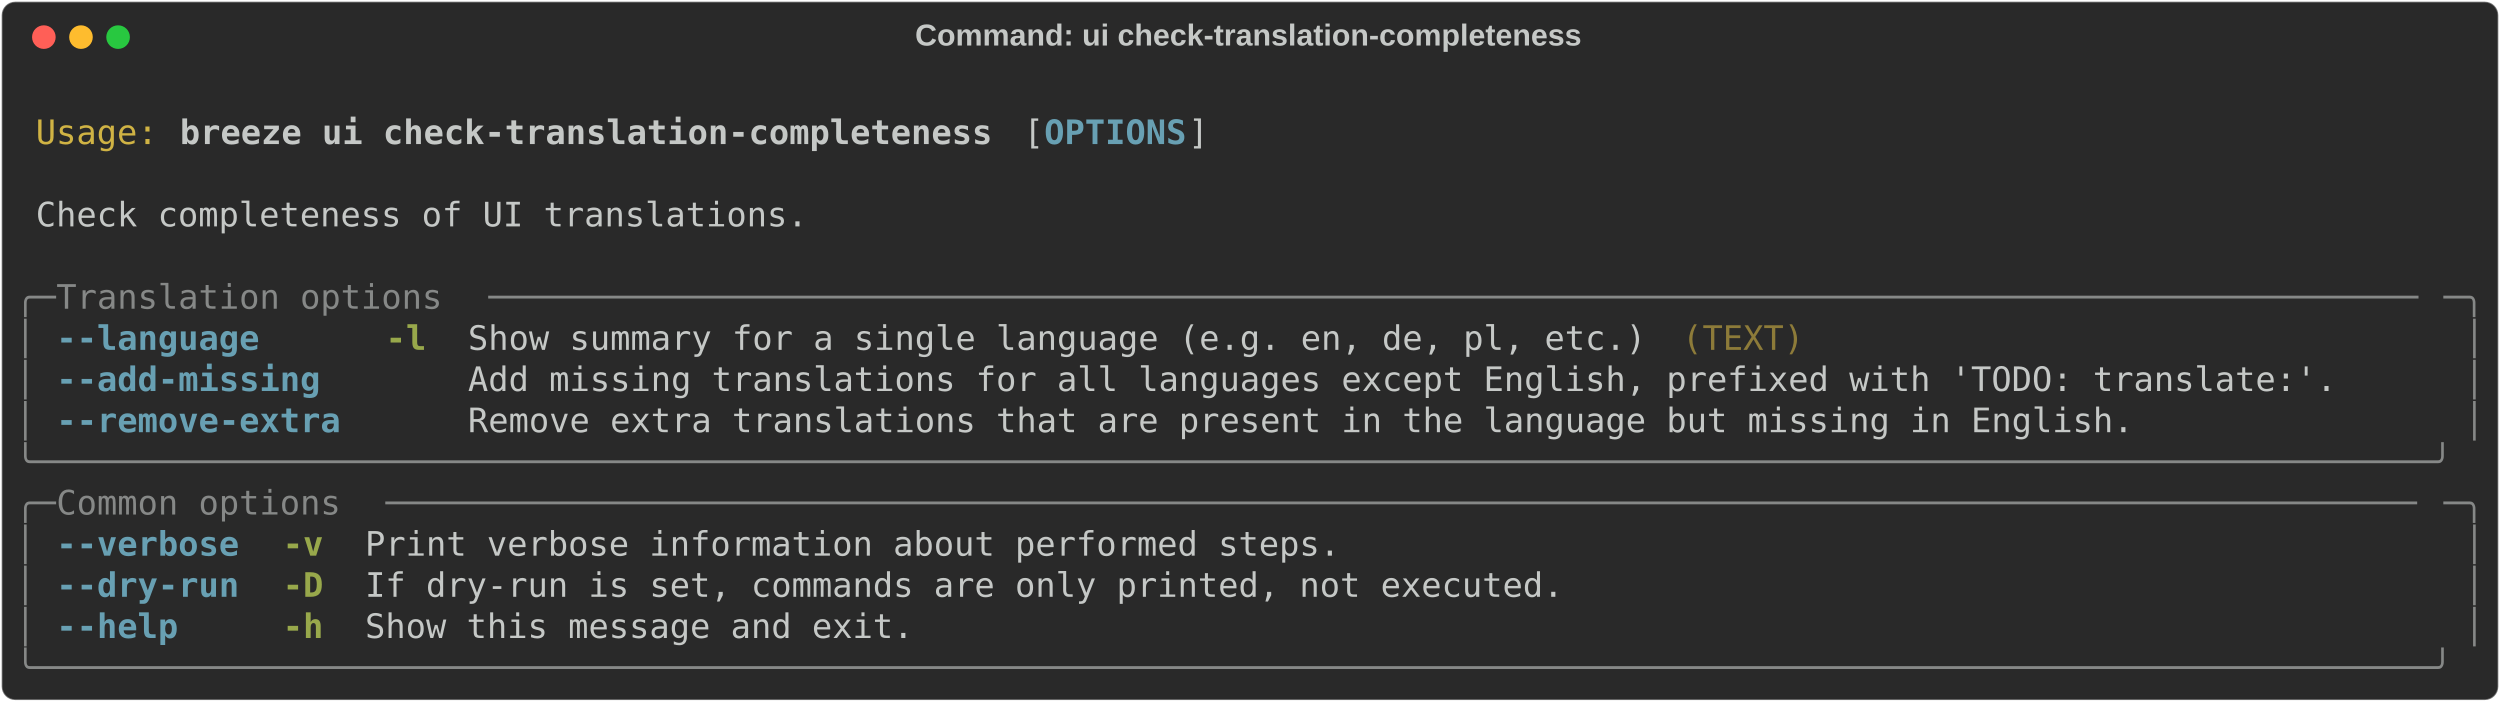
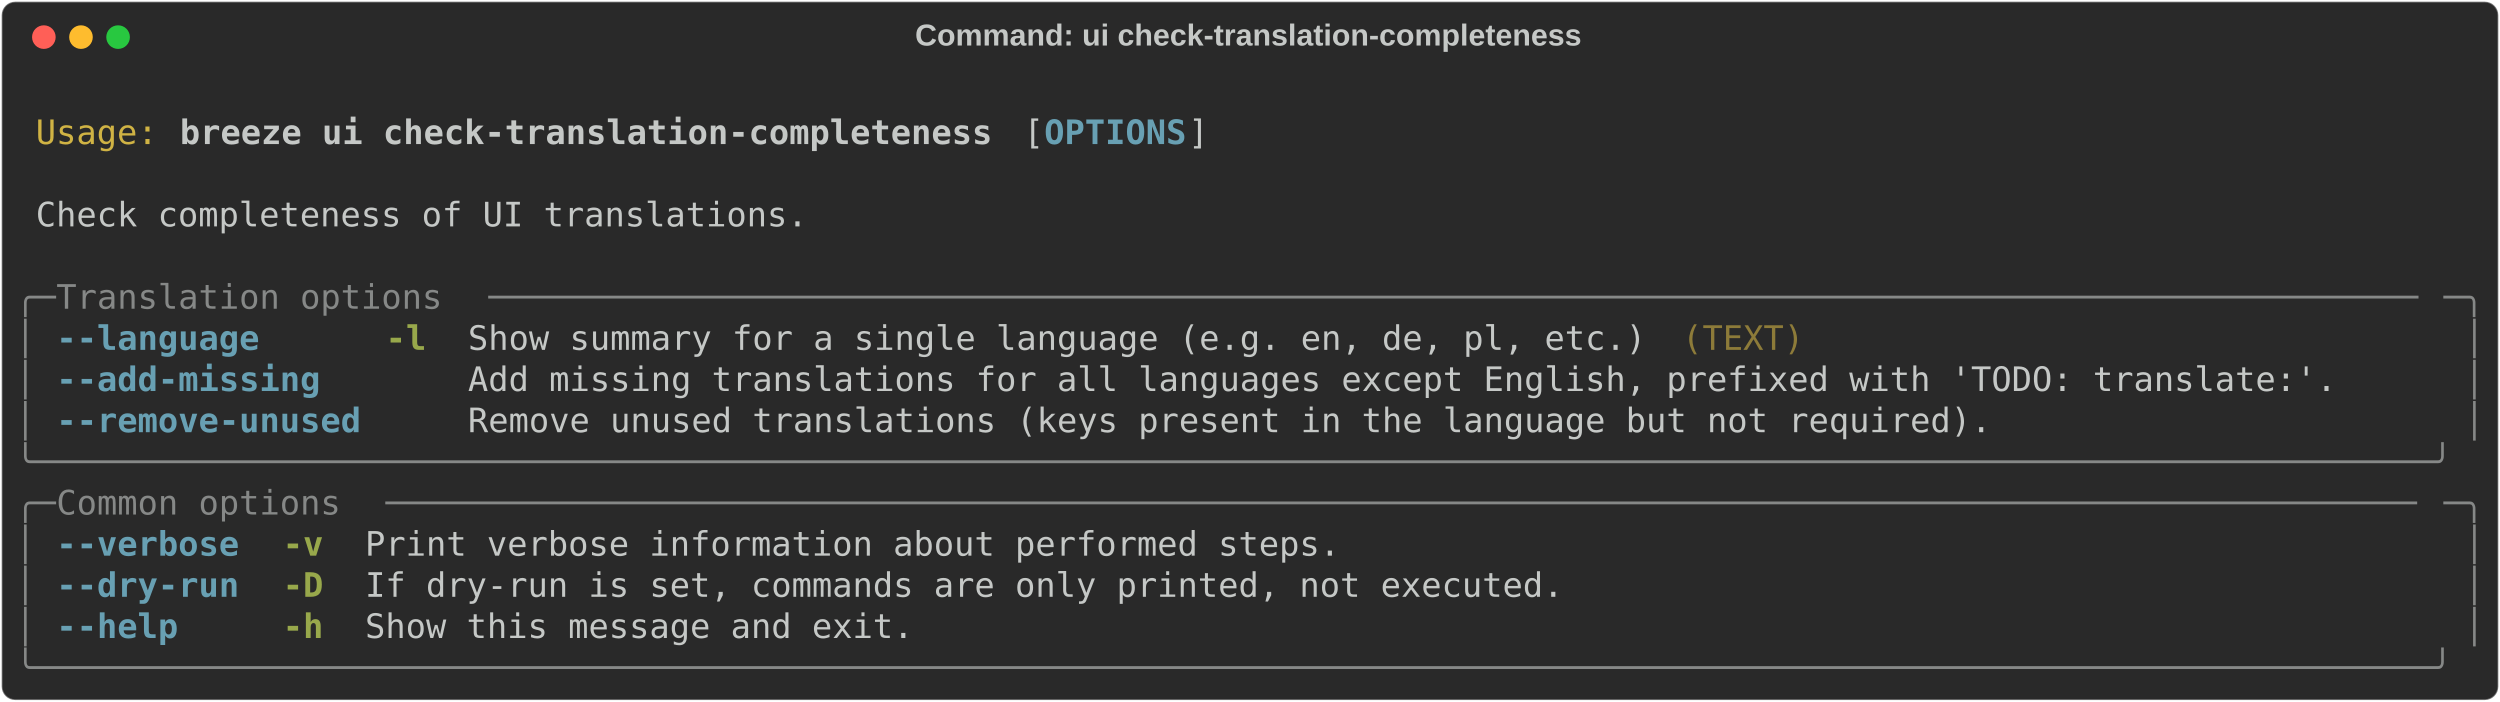
<svg xmlns="http://www.w3.org/2000/svg" class="rich-terminal" viewBox="0 0 1482 416.0">
  <style>

    @font-face {
        font-family: "Fira Code";
        src: local("FiraCode-Regular"),
                url("https://cdnjs.cloudflare.com/ajax/libs/firacode/6.2.0/woff2/FiraCode-Regular.woff2") format("woff2"),
                url("https://cdnjs.cloudflare.com/ajax/libs/firacode/6.2.0/woff/FiraCode-Regular.woff") format("woff");
        font-style: normal;
        font-weight: 400;
    }
    @font-face {
        font-family: "Fira Code";
        src: local("FiraCode-Bold"),
                url("https://cdnjs.cloudflare.com/ajax/libs/firacode/6.2.0/woff2/FiraCode-Bold.woff2") format("woff2"),
                url("https://cdnjs.cloudflare.com/ajax/libs/firacode/6.2.0/woff/FiraCode-Bold.woff") format("woff");
        font-style: bold;
        font-weight: 700;
    }

    .breeze-ui-check-translation-completeness-matrix {
        font-family: Fira Code, monospace;
        font-size: 20px;
        line-height: 24.4px;
        font-variant-east-asian: full-width;
    }

    .breeze-ui-check-translation-completeness-title {
        font-size: 18px;
        font-weight: bold;
        font-family: arial;
    }

    .breeze-ui-check-translation-completeness-r1 { fill: #c5c8c6 }
.breeze-ui-check-translation-completeness-r2 { fill: #d0b344 }
.breeze-ui-check-translation-completeness-r3 { fill: #c5c8c6;font-weight: bold }
.breeze-ui-check-translation-completeness-r4 { fill: #68a0b3;font-weight: bold }
.breeze-ui-check-translation-completeness-r5 { fill: #868887 }
.breeze-ui-check-translation-completeness-r6 { fill: #98a84b;font-weight: bold }
.breeze-ui-check-translation-completeness-r7 { fill: #8d7b39 }
    </style>
  <defs>
    <clipPath id="breeze-ui-check-translation-completeness-clip-terminal">
      <rect x="0" y="0" width="1463.0" height="365.0" />
    </clipPath>
    <clipPath id="breeze-ui-check-translation-completeness-line-0">
      <rect x="0" y="1.5" width="1464" height="24.65" />
    </clipPath>
    <clipPath id="breeze-ui-check-translation-completeness-line-1">
      <rect x="0" y="25.9" width="1464" height="24.65" />
    </clipPath>
    <clipPath id="breeze-ui-check-translation-completeness-line-2">
      <rect x="0" y="50.3" width="1464" height="24.65" />
    </clipPath>
    <clipPath id="breeze-ui-check-translation-completeness-line-3">
      <rect x="0" y="74.7" width="1464" height="24.65" />
    </clipPath>
    <clipPath id="breeze-ui-check-translation-completeness-line-4">
      <rect x="0" y="99.1" width="1464" height="24.65" />
    </clipPath>
    <clipPath id="breeze-ui-check-translation-completeness-line-5">
      <rect x="0" y="123.5" width="1464" height="24.65" />
    </clipPath>
    <clipPath id="breeze-ui-check-translation-completeness-line-6">
      <rect x="0" y="147.9" width="1464" height="24.65" />
    </clipPath>
    <clipPath id="breeze-ui-check-translation-completeness-line-7">
      <rect x="0" y="172.3" width="1464" height="24.65" />
    </clipPath>
    <clipPath id="breeze-ui-check-translation-completeness-line-8">
      <rect x="0" y="196.7" width="1464" height="24.65" />
    </clipPath>
    <clipPath id="breeze-ui-check-translation-completeness-line-9">
      <rect x="0" y="221.1" width="1464" height="24.65" />
    </clipPath>
    <clipPath id="breeze-ui-check-translation-completeness-line-10">
      <rect x="0" y="245.5" width="1464" height="24.65" />
    </clipPath>
    <clipPath id="breeze-ui-check-translation-completeness-line-11">
      <rect x="0" y="269.9" width="1464" height="24.65" />
    </clipPath>
    <clipPath id="breeze-ui-check-translation-completeness-line-12">
      <rect x="0" y="294.3" width="1464" height="24.65" />
    </clipPath>
    <clipPath id="breeze-ui-check-translation-completeness-line-13">
      <rect x="0" y="318.7" width="1464" height="24.65" />
    </clipPath>
  </defs>
  <rect fill="#292929" stroke="rgba(255,255,255,0.35)" stroke-width="1" x="1" y="1" width="1480" height="414" rx="8" />
  <text class="breeze-ui-check-translation-completeness-title" fill="#c5c8c6" text-anchor="middle" x="740" y="27">Command: ui check-translation-completeness</text>
  <g transform="translate(26,22)">
    <circle cx="0" cy="0" r="7" fill="#ff5f57" />
    <circle cx="22" cy="0" r="7" fill="#febc2e" />
    <circle cx="44" cy="0" r="7" fill="#28c840" />
  </g>
  <g transform="translate(9, 41)" clip-path="url(#breeze-ui-check-translation-completeness-clip-terminal)">
    <g class="breeze-ui-check-translation-completeness-matrix">
      <text class="breeze-ui-check-translation-completeness-r1" x="1464" y="20" textLength="12.2" clip-path="url(#breeze-ui-check-translation-completeness-line-0)">
</text>
      <text class="breeze-ui-check-translation-completeness-r2" x="12.2" y="44.4" textLength="73.2" clip-path="url(#breeze-ui-check-translation-completeness-line-1)">Usage:</text>
      <text class="breeze-ui-check-translation-completeness-r3" x="97.6" y="44.4" textLength="488" clip-path="url(#breeze-ui-check-translation-completeness-line-1)">breeze ui check-translation-completeness</text>
      <text class="breeze-ui-check-translation-completeness-r1" x="597.8" y="44.4" textLength="12.2" clip-path="url(#breeze-ui-check-translation-completeness-line-1)">[</text>
      <text class="breeze-ui-check-translation-completeness-r4" x="610" y="44.4" textLength="85.4" clip-path="url(#breeze-ui-check-translation-completeness-line-1)">OPTIONS</text>
      <text class="breeze-ui-check-translation-completeness-r1" x="695.4" y="44.4" textLength="12.2" clip-path="url(#breeze-ui-check-translation-completeness-line-1)">]</text>
      <text class="breeze-ui-check-translation-completeness-r1" x="1464" y="44.4" textLength="12.2" clip-path="url(#breeze-ui-check-translation-completeness-line-1)">
</text>
      <text class="breeze-ui-check-translation-completeness-r1" x="1464" y="68.8" textLength="12.2" clip-path="url(#breeze-ui-check-translation-completeness-line-2)">
</text>
      <text class="breeze-ui-check-translation-completeness-r1" x="12.2" y="93.2" textLength="463.6" clip-path="url(#breeze-ui-check-translation-completeness-line-3)">Check completeness of UI translations.</text>
      <text class="breeze-ui-check-translation-completeness-r1" x="1464" y="93.2" textLength="12.2" clip-path="url(#breeze-ui-check-translation-completeness-line-3)">
</text>
      <text class="breeze-ui-check-translation-completeness-r1" x="1464" y="117.6" textLength="12.2" clip-path="url(#breeze-ui-check-translation-completeness-line-4)">
</text>
      <text class="breeze-ui-check-translation-completeness-r5" x="0" y="142" textLength="24.4" clip-path="url(#breeze-ui-check-translation-completeness-line-5)">╭─</text>
      <text class="breeze-ui-check-translation-completeness-r5" x="24.4" y="142" textLength="256.2" clip-path="url(#breeze-ui-check-translation-completeness-line-5)"> Translation options </text>
      <text class="breeze-ui-check-translation-completeness-r5" x="280.6" y="142" textLength="1159" clip-path="url(#breeze-ui-check-translation-completeness-line-5)">───────────────────────────────────────────────────────────────────────────────────────────────</text>
      <text class="breeze-ui-check-translation-completeness-r5" x="1439.6" y="142" textLength="24.4" clip-path="url(#breeze-ui-check-translation-completeness-line-5)">─╮</text>
      <text class="breeze-ui-check-translation-completeness-r1" x="1464" y="142" textLength="12.2" clip-path="url(#breeze-ui-check-translation-completeness-line-5)">
</text>
      <text class="breeze-ui-check-translation-completeness-r5" x="0" y="166.4" textLength="12.2" clip-path="url(#breeze-ui-check-translation-completeness-line-6)">│</text>
      <text class="breeze-ui-check-translation-completeness-r4" x="24.4" y="166.4" textLength="170.8" clip-path="url(#breeze-ui-check-translation-completeness-line-6)">--language    </text>
      <text class="breeze-ui-check-translation-completeness-r6" x="219.6" y="166.4" textLength="24.4" clip-path="url(#breeze-ui-check-translation-completeness-line-6)">-l</text>
      <text class="breeze-ui-check-translation-completeness-r1" x="268.4" y="166.4" textLength="719.8" clip-path="url(#breeze-ui-check-translation-completeness-line-6)">Show summary for a single language (e.g. en, de, pl, etc.) </text>
      <text class="breeze-ui-check-translation-completeness-r7" x="988.2" y="166.4" textLength="73.2" clip-path="url(#breeze-ui-check-translation-completeness-line-6)">(TEXT)</text>
      <text class="breeze-ui-check-translation-completeness-r5" x="1451.8" y="166.4" textLength="12.2" clip-path="url(#breeze-ui-check-translation-completeness-line-6)">│</text>
      <text class="breeze-ui-check-translation-completeness-r1" x="1464" y="166.4" textLength="12.2" clip-path="url(#breeze-ui-check-translation-completeness-line-6)">
</text>
      <text class="breeze-ui-check-translation-completeness-r5" x="0" y="190.8" textLength="12.2" clip-path="url(#breeze-ui-check-translation-completeness-line-7)">│</text>
      <text class="breeze-ui-check-translation-completeness-r4" x="24.4" y="190.8" textLength="170.8" clip-path="url(#breeze-ui-check-translation-completeness-line-7)">--add-missing </text>
      <text class="breeze-ui-check-translation-completeness-r1" x="268.4" y="190.8" textLength="1122.4" clip-path="url(#breeze-ui-check-translation-completeness-line-7)">Add missing translations for all languages except English, prefixed with 'TODO: translate:'.</text>
      <text class="breeze-ui-check-translation-completeness-r5" x="1451.8" y="190.8" textLength="12.2" clip-path="url(#breeze-ui-check-translation-completeness-line-7)">│</text>
      <text class="breeze-ui-check-translation-completeness-r1" x="1464" y="190.8" textLength="12.2" clip-path="url(#breeze-ui-check-translation-completeness-line-7)">
</text>
      <text class="breeze-ui-check-translation-completeness-r5" x="0" y="215.2" textLength="12.2" clip-path="url(#breeze-ui-check-translation-completeness-line-8)">│</text>
-       <text class="breeze-ui-check-translation-completeness-r4" x="24.4" y="215.2" textLength="170.8" clip-path="url(#breeze-ui-check-translation-completeness-line-8)">--remove-extra</text>
-       <text class="breeze-ui-check-translation-completeness-r1" x="268.4" y="215.2" textLength="1000.4" clip-path="url(#breeze-ui-check-translation-completeness-line-8)">Remove extra translations that are present in the language but missing in English.</text>
+       <text class="breeze-ui-check-translation-completeness-r4" x="24.4" y="215.2" textLength="170.8" clip-path="url(#breeze-ui-check-translation-completeness-line-8)">--remove-unused</text>
+       <text class="breeze-ui-check-translation-completeness-r1" x="268.4" y="215.2" textLength="1000.4" clip-path="url(#breeze-ui-check-translation-completeness-line-8)">Remove unused translations (keys present in the language but not required).</text>
      <text class="breeze-ui-check-translation-completeness-r5" x="1451.8" y="215.2" textLength="12.2" clip-path="url(#breeze-ui-check-translation-completeness-line-8)">│</text>
      <text class="breeze-ui-check-translation-completeness-r1" x="1464" y="215.2" textLength="12.2" clip-path="url(#breeze-ui-check-translation-completeness-line-8)">
</text>
      <text class="breeze-ui-check-translation-completeness-r5" x="0" y="239.6" textLength="1464" clip-path="url(#breeze-ui-check-translation-completeness-line-9)">╰──────────────────────────────────────────────────────────────────────────────────────────────────────────────────────╯</text>
      <text class="breeze-ui-check-translation-completeness-r1" x="1464" y="239.6" textLength="12.2" clip-path="url(#breeze-ui-check-translation-completeness-line-9)">
</text>
      <text class="breeze-ui-check-translation-completeness-r5" x="0" y="264" textLength="24.4" clip-path="url(#breeze-ui-check-translation-completeness-line-10)">╭─</text>
      <text class="breeze-ui-check-translation-completeness-r5" x="24.4" y="264" textLength="195.2" clip-path="url(#breeze-ui-check-translation-completeness-line-10)"> Common options </text>
      <text class="breeze-ui-check-translation-completeness-r5" x="219.6" y="264" textLength="1220" clip-path="url(#breeze-ui-check-translation-completeness-line-10)">────────────────────────────────────────────────────────────────────────────────────────────────────</text>
      <text class="breeze-ui-check-translation-completeness-r5" x="1439.6" y="264" textLength="24.4" clip-path="url(#breeze-ui-check-translation-completeness-line-10)">─╮</text>
      <text class="breeze-ui-check-translation-completeness-r1" x="1464" y="264" textLength="12.2" clip-path="url(#breeze-ui-check-translation-completeness-line-10)">
</text>
      <text class="breeze-ui-check-translation-completeness-r5" x="0" y="288.4" textLength="12.2" clip-path="url(#breeze-ui-check-translation-completeness-line-11)">│</text>
      <text class="breeze-ui-check-translation-completeness-r4" x="24.4" y="288.4" textLength="109.8" clip-path="url(#breeze-ui-check-translation-completeness-line-11)">--verbose</text>
      <text class="breeze-ui-check-translation-completeness-r6" x="158.6" y="288.4" textLength="24.4" clip-path="url(#breeze-ui-check-translation-completeness-line-11)">-v</text>
      <text class="breeze-ui-check-translation-completeness-r1" x="207.4" y="288.4" textLength="585.6" clip-path="url(#breeze-ui-check-translation-completeness-line-11)">Print verbose information about performed steps.</text>
      <text class="breeze-ui-check-translation-completeness-r5" x="1451.8" y="288.4" textLength="12.2" clip-path="url(#breeze-ui-check-translation-completeness-line-11)">│</text>
      <text class="breeze-ui-check-translation-completeness-r1" x="1464" y="288.4" textLength="12.2" clip-path="url(#breeze-ui-check-translation-completeness-line-11)">
</text>
      <text class="breeze-ui-check-translation-completeness-r5" x="0" y="312.8" textLength="12.2" clip-path="url(#breeze-ui-check-translation-completeness-line-12)">│</text>
      <text class="breeze-ui-check-translation-completeness-r4" x="24.4" y="312.8" textLength="109.8" clip-path="url(#breeze-ui-check-translation-completeness-line-12)">--dry-run</text>
      <text class="breeze-ui-check-translation-completeness-r6" x="158.6" y="312.8" textLength="24.4" clip-path="url(#breeze-ui-check-translation-completeness-line-12)">-D</text>
      <text class="breeze-ui-check-translation-completeness-r1" x="207.4" y="312.8" textLength="719.8" clip-path="url(#breeze-ui-check-translation-completeness-line-12)">If dry-run is set, commands are only printed, not executed.</text>
      <text class="breeze-ui-check-translation-completeness-r5" x="1451.8" y="312.8" textLength="12.2" clip-path="url(#breeze-ui-check-translation-completeness-line-12)">│</text>
      <text class="breeze-ui-check-translation-completeness-r1" x="1464" y="312.8" textLength="12.2" clip-path="url(#breeze-ui-check-translation-completeness-line-12)">
</text>
      <text class="breeze-ui-check-translation-completeness-r5" x="0" y="337.2" textLength="12.2" clip-path="url(#breeze-ui-check-translation-completeness-line-13)">│</text>
      <text class="breeze-ui-check-translation-completeness-r4" x="24.4" y="337.2" textLength="109.8" clip-path="url(#breeze-ui-check-translation-completeness-line-13)">--help   </text>
      <text class="breeze-ui-check-translation-completeness-r6" x="158.6" y="337.2" textLength="24.4" clip-path="url(#breeze-ui-check-translation-completeness-line-13)">-h</text>
      <text class="breeze-ui-check-translation-completeness-r1" x="207.4" y="337.2" textLength="329.4" clip-path="url(#breeze-ui-check-translation-completeness-line-13)">Show this message and exit.</text>
      <text class="breeze-ui-check-translation-completeness-r5" x="1451.8" y="337.2" textLength="12.2" clip-path="url(#breeze-ui-check-translation-completeness-line-13)">│</text>
      <text class="breeze-ui-check-translation-completeness-r1" x="1464" y="337.2" textLength="12.2" clip-path="url(#breeze-ui-check-translation-completeness-line-13)">
</text>
      <text class="breeze-ui-check-translation-completeness-r5" x="0" y="361.6" textLength="1464" clip-path="url(#breeze-ui-check-translation-completeness-line-14)">╰──────────────────────────────────────────────────────────────────────────────────────────────────────────────────────╯</text>
      <text class="breeze-ui-check-translation-completeness-r1" x="1464" y="361.6" textLength="12.2" clip-path="url(#breeze-ui-check-translation-completeness-line-14)">
</text>
    </g>
  </g>
</svg>
